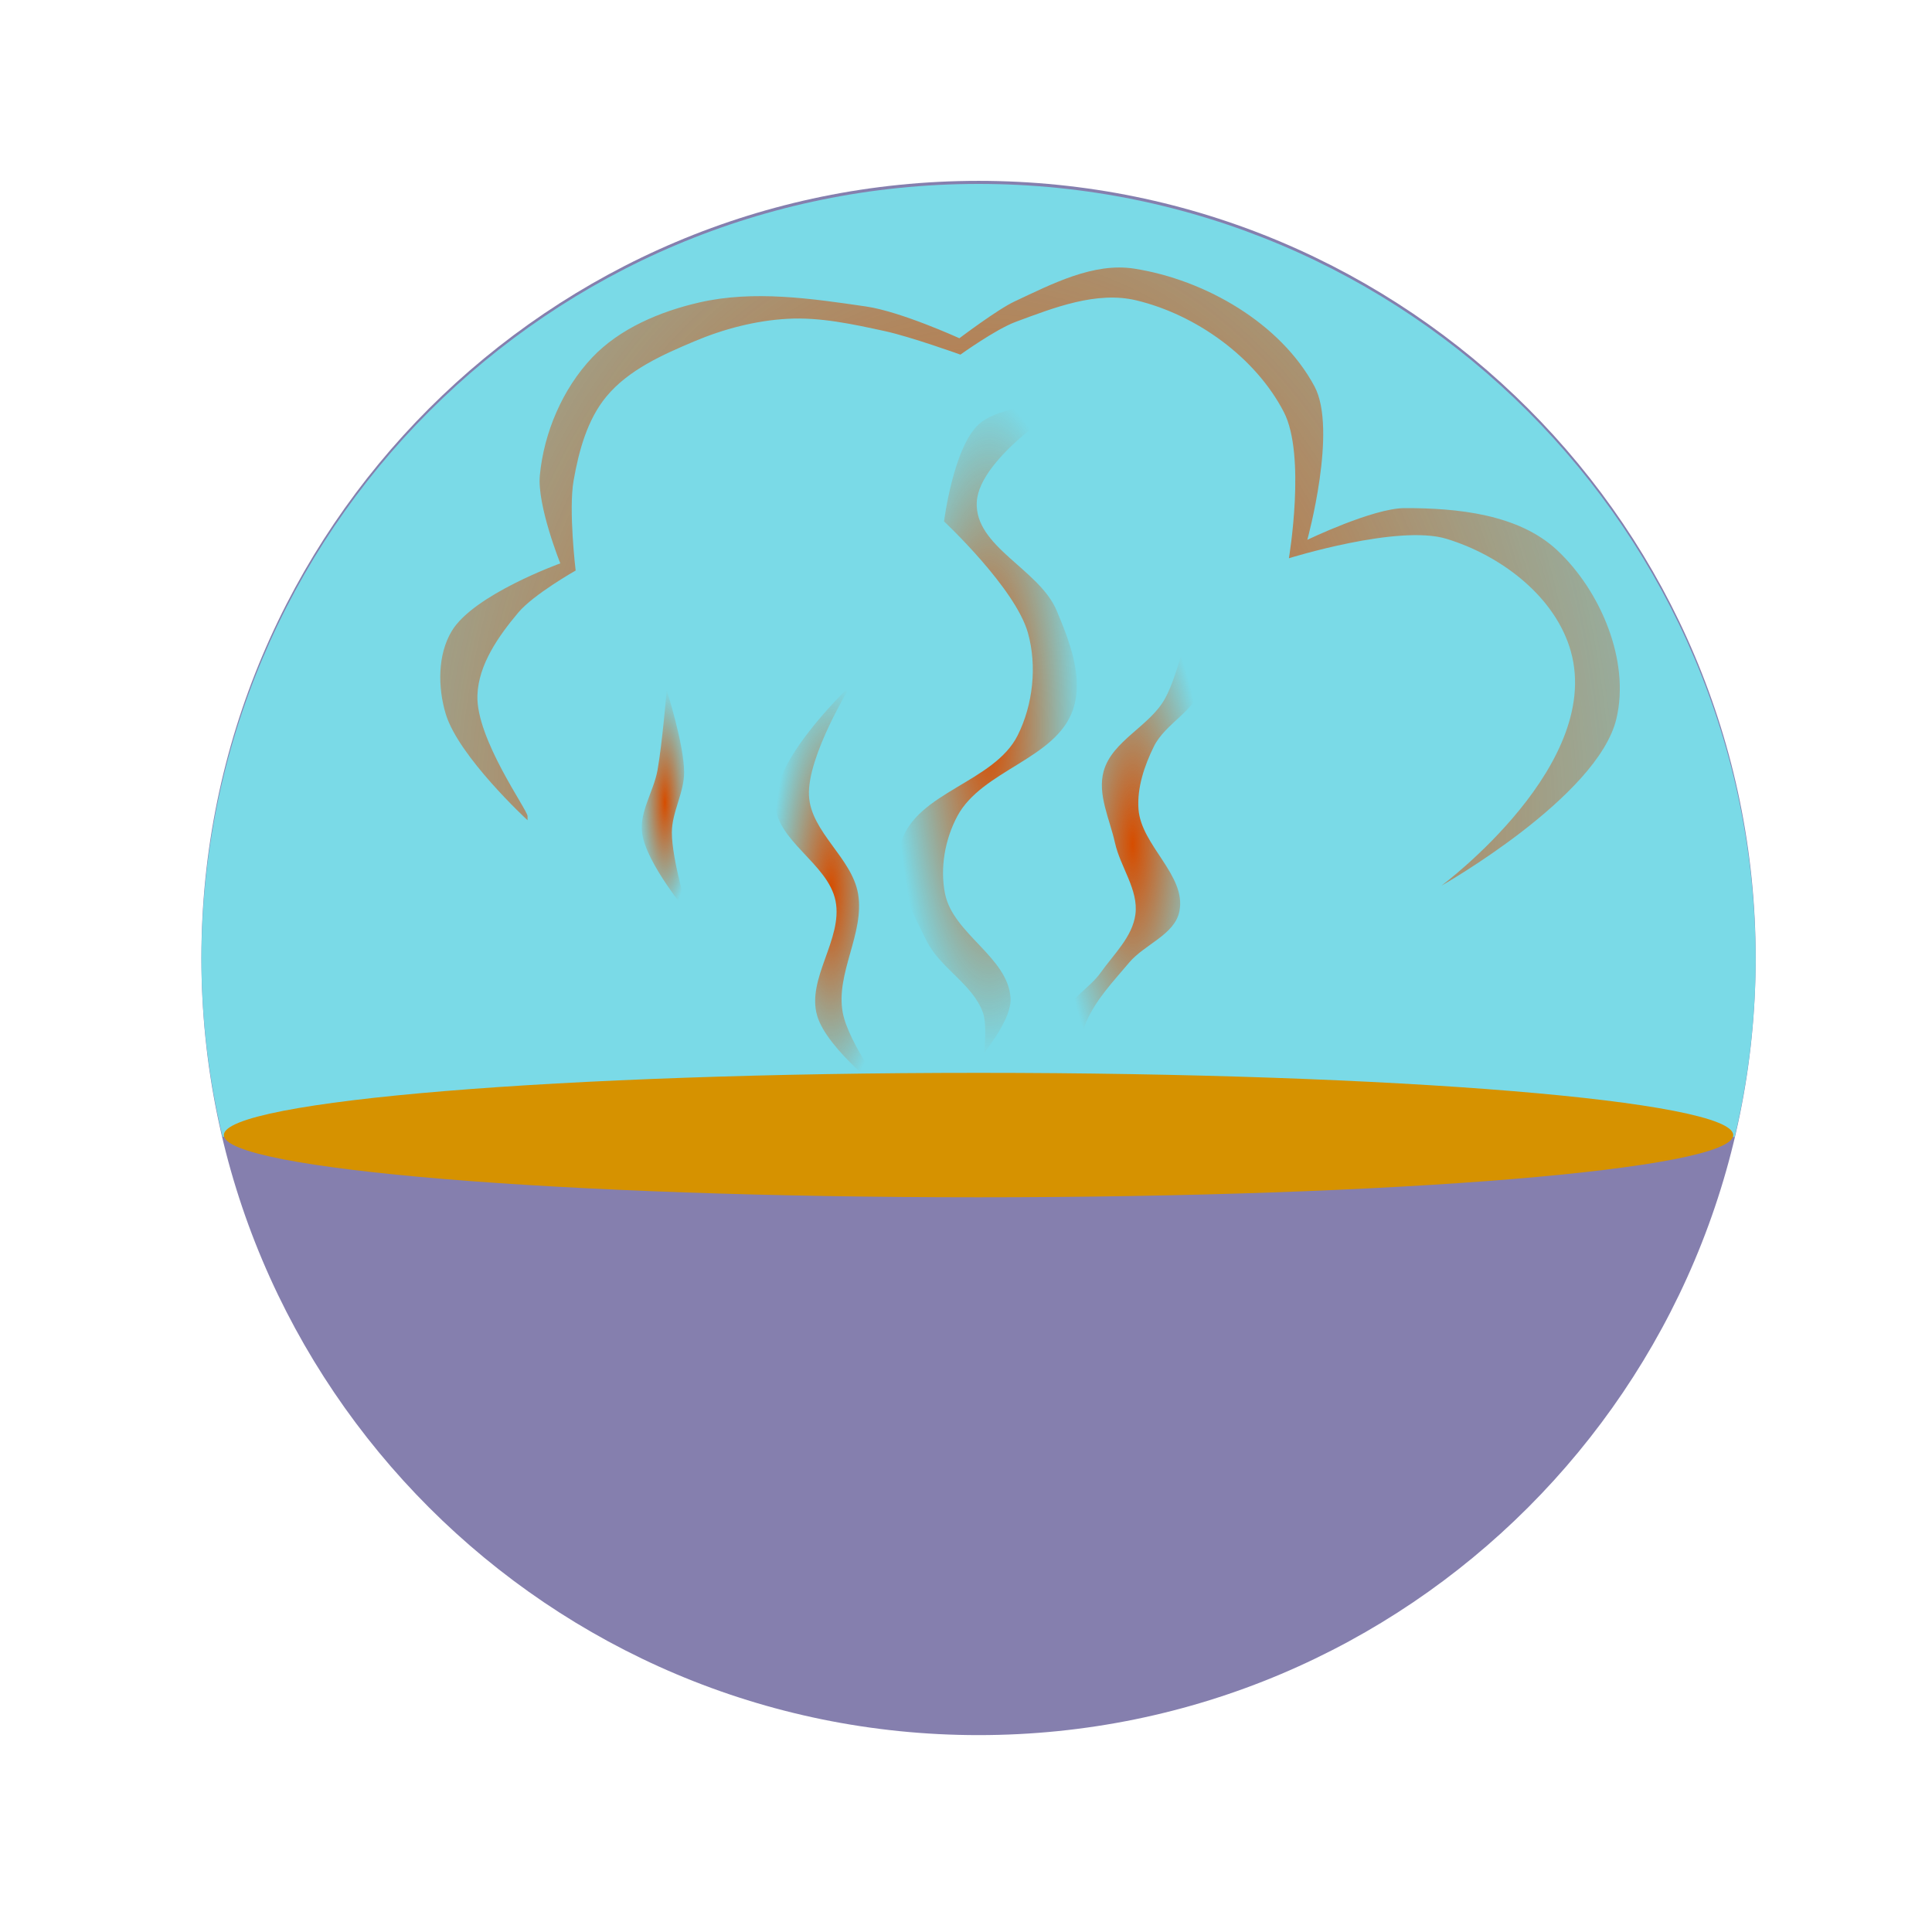
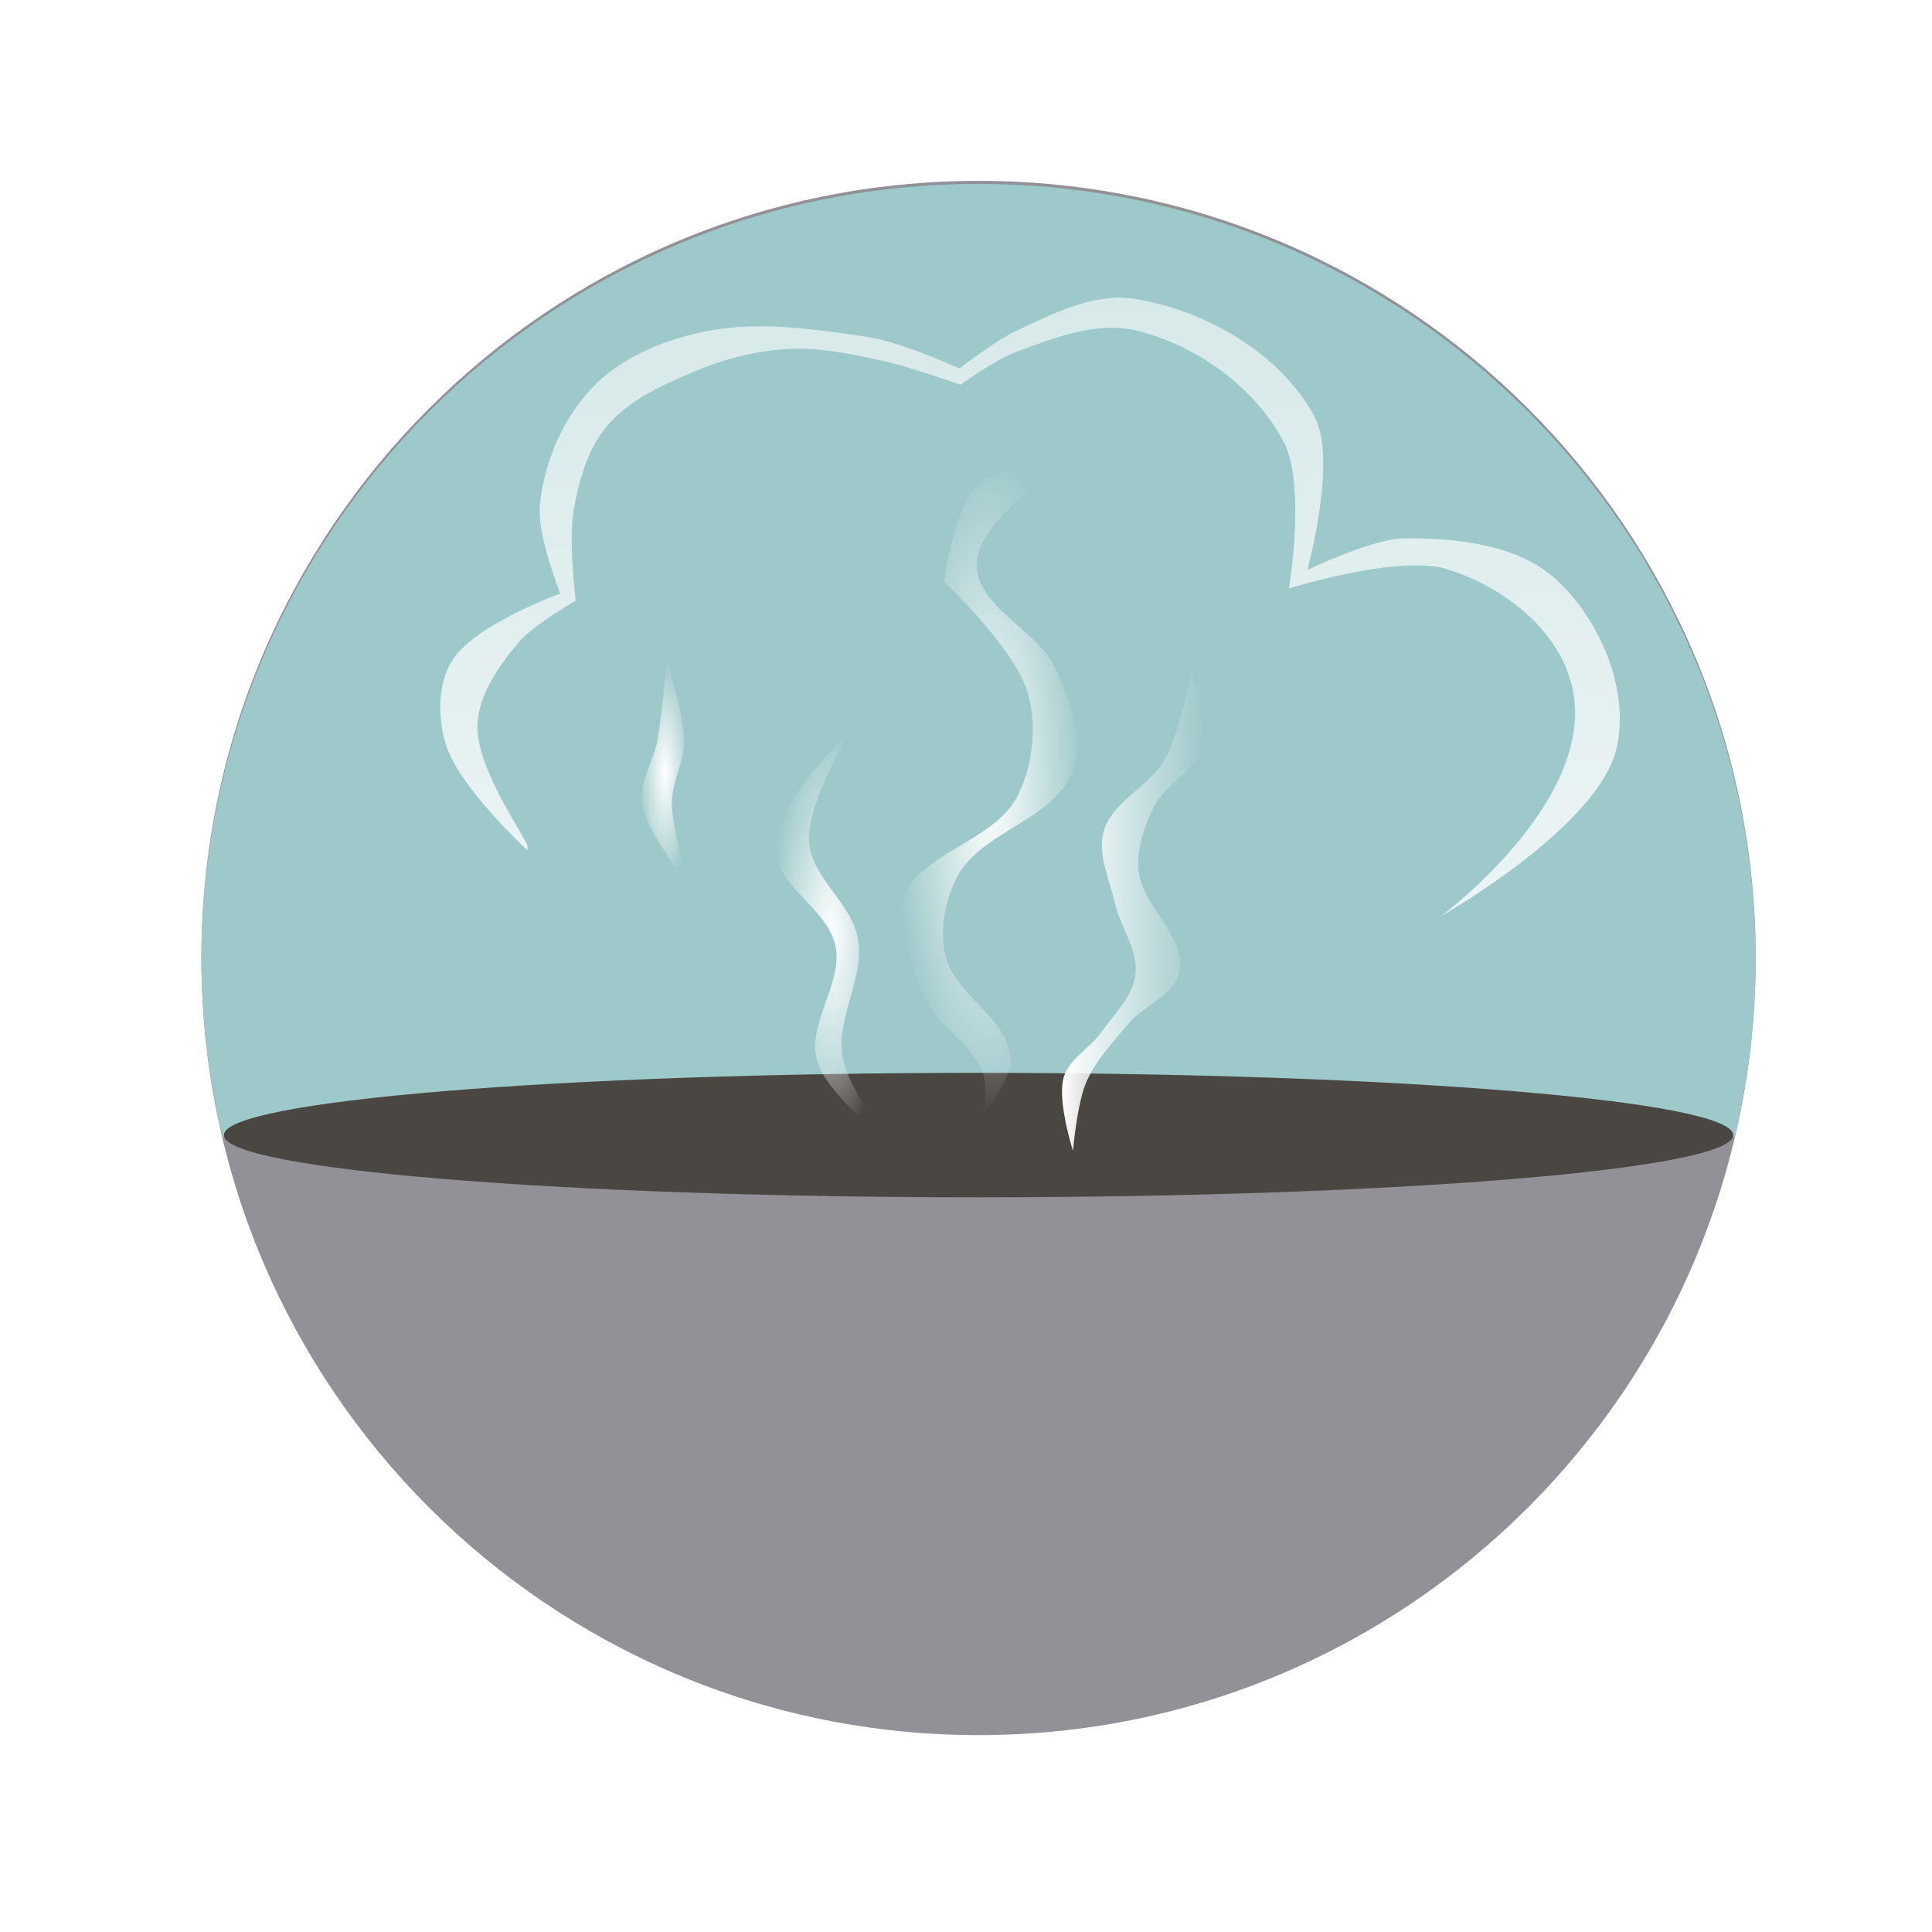
- <svg xmlns="http://www.w3.org/2000/svg" xmlns:xlink="http://www.w3.org/1999/xlink" id="svg2" version="1.1" width="240" height="240" viewBox="0 0 240 240">
+ <svg xmlns="http://www.w3.org/2000/svg" xmlns:xlink="http://www.w3.org/1999/xlink" id="svg2" version="1.1" width="256" height="256" viewBox="0 0 240 240">
  <defs id="defs6">
+     <linearGradient id="linearGradient872">
+       <stop id="stop868" offset="0" style="stop-color:#fffffe;stop-opacity:1" />
+       <stop id="stop870" offset="1" style="stop-color:#ffffff;stop-opacity:0" />
+     </linearGradient>
+     <linearGradient id="linearGradient866">
+       <stop id="stop862" offset="0" style="stop-color:#ffffff;stop-opacity:1" />
+       <stop id="stop864" offset="1" style="stop-color:#ffffff;stop-opacity:0" />
+     </linearGradient>
+     <linearGradient id="linearGradient860">
+       <stop id="stop856" offset="0" style="stop-color:#ffffff;stop-opacity:1" />
+       <stop id="stop858" offset="1" style="stop-color:#ffffff;stop-opacity:0" />
+     </linearGradient>
+     <linearGradient id="linearGradient852">
+       <stop id="stop848" offset="0" style="stop-color:#ffffff;stop-opacity:0.852" />
+       <stop id="stop850" offset="1" style="stop-color:#ffffff;stop-opacity:0.407" />
+     </linearGradient>
    <linearGradient id="linearGradient3260">
-       <stop style="stop-color:#d64d00;stop-opacity:1;" offset="0" id="stop3262" />
-       <stop style="stop-color:#d64d00;stop-opacity:0;" offset="1" id="stop3264" />
+       <stop style="stop-color:#ffffff;stop-opacity:1" offset="0" id="stop3262" />
+       <stop style="stop-color:#ffffff;stop-opacity:0" offset="1" id="stop3264" />
    </linearGradient>
-     <linearGradient id="linearGradient3242">
-       <stop style="stop-color:#d64d00;stop-opacity:1;" offset="0" id="stop3244" />
-       <stop style="stop-color:#d64d00;stop-opacity:0;" offset="1" id="stop3246" />
-     </linearGradient>
-     <radialGradient xlink:href="#linearGradient3242" id="radialGradient3250" cx="122.381" cy="148.824" fx="122.381" fy="148.824" r="73.265" gradientTransform="matrix(1.637004,-0.00333058,0.00440542,2.165282,-79.01238,-217.922)" gradientUnits="userSpaceOnUse" />
-     <radialGradient xlink:href="#linearGradient3260" id="radialGradient3266" cx="82.78" cy="76.483" fx="82.78" fy="76.483" r="3.376" gradientTransform="matrix(1,0,0,4.174629,-0.1850649,-219.6012)" gradientUnits="userSpaceOnUse" />
-     <radialGradient xlink:href="#linearGradient3260" id="radialGradient3268" cx="103.424" cy="87.411" fx="103.424" fy="87.411" r="7.441" gradientTransform="matrix(1,0,0,3.476469,-0.1850649,-193.2668)" gradientUnits="userSpaceOnUse" />
-     <radialGradient xlink:href="#linearGradient3260" id="radialGradient3270" cx="123.061" cy="67.037" fx="123.061" fy="67.037" r="11.756" gradientTransform="matrix(1,0,0,3.478359,-0.1850649,-142.9364)" gradientUnits="userSpaceOnUse" />
-     <radialGradient xlink:href="#linearGradient3260" id="radialGradient3272" cx="140.896" cy="81.683" fx="140.896" fy="81.683" r="9.292" gradientTransform="matrix(1,0,0,3.305706,-0.1850649,-165.1318)" gradientUnits="userSpaceOnUse" />
+     <radialGradient xlink:href="#linearGradient3260" id="radialGradient3266" cx="82.78" cy="76.483" fx="82.78" fy="76.483" r="3.376" gradientTransform="matrix(1,0,0,4.174629,-0.1850649,-223.3512)" gradientUnits="userSpaceOnUse" />
+     <radialGradient xlink:href="#linearGradient872" id="radialGradient3268" cx="103.424" cy="87.411" fx="103.424" fy="87.411" r="7.441" gradientTransform="matrix(1,0,0,3.476469,-0.1850649,-187.6418)" gradientUnits="userSpaceOnUse" />
+     <radialGradient xlink:href="#linearGradient866" id="radialGradient3270" cx="123.061" cy="67.037" fx="123.061" fy="67.037" r="11.756" gradientTransform="matrix(1,0,0,3.478359,-0.1850649,-135.4364)" gradientUnits="userSpaceOnUse" />
+     <linearGradient xlink:href="#linearGradient852" id="linearGradient846" gradientUnits="userSpaceOnUse" x1="122.23" y1="130.874" x2="119.229" y2="-39.918" gradientTransform="translate(0,3.75)" />
+     <linearGradient xlink:href="#linearGradient860" id="linearGradient854" x1="131.928" y1="105.768" x2="149.495" y2="105.768" gradientUnits="userSpaceOnUse" gradientTransform="translate(0,7.5)" />
  </defs>
-   <ellipse style="fill:#857fae;fill-opacity:1;stroke:none;stroke-width:1;stroke-miterlimit:4;stroke-dasharray:none;stroke-opacity:1" id="path3197" cx="121.557" cy="119.004" rx="96.538" ry="96.538" />
-   <path style="fill:#7adce8;fill-opacity:0.976;stroke:none;stroke-width:1;stroke-miterlimit:4;stroke-dasharray:none;stroke-opacity:1" d="m 121.558,22.848 a 96.538,96.538 0 0 0 -96.539,96.537 96.538,96.538 0 0 0 2.621,21.828 220.761,42.067 0 0 1 0.285,-0.023 93.752,7.73 0 0 1 93.633,-7.533 93.752,7.73 0 0 1 93.684,7.574 220.761,42.067 0 0 1 0.242,0.021 96.538,96.538 0 0 0 2.611,-21.867 96.538,96.538 0 0 0 -96.537,-96.537 z" id="path3197-6" />
-   <ellipse style="fill:#d69200;fill-opacity:1;stroke:none;stroke-width:1;stroke-miterlimit:4;stroke-dasharray:none;stroke-opacity:1" id="path3197-3" cx="121.557" cy="141.004" rx="93.752" ry="7.73" />
-   <path style="fill:url(#radialGradient3250);fill-opacity:1;fill-rule:evenodd;stroke:none;stroke-width:1px;stroke-linecap:butt;stroke-linejoin:miter;stroke-opacity:1" d="m 65.535,101.383 c 0,-0.763 -6.405,-9.589 -6.229,-15 0.125,-3.826 2.622,-7.366 5.085,-10.297 1.892,-2.252 7.119,-5.212 7.119,-5.212 0,0 -0.902,-7.513 -0.254,-11.186 0.648,-3.673 1.691,-7.55 4.068,-10.424 2.743,-3.316 6.967,-5.193 10.932,-6.864 3.655,-1.541 7.607,-2.575 11.568,-2.797 4.051,-0.226 8.111,0.666 12.076,1.525 3.209,0.696 9.407,2.924 9.407,2.924 0,0 4.371,-3.142 6.864,-4.068 4.761,-1.768 10.062,-3.856 15,-2.669 7.441,1.789 14.779,7.064 18.305,13.856 2.794,5.381 0.636,18.178 0.636,18.178 0,0 13.578,-4.243 19.576,-2.415 6.555,1.997 13.1,6.842 15.254,13.347 4.782,14.443 -15.89,29.746 -15.89,29.746 0,0 19.4,-10.987 21.737,-20.72 1.73,-7.206 -1.954,-15.92 -7.373,-20.975 -4.788,-4.467 -12.392,-5.229 -18.941,-5.212 -3.917,0.01 -12.076,3.941 -12.076,3.941 0,0 3.775,-13.691 0.89,-19.068 -4.213,-7.85 -13.572,-13.235 -22.373,-14.619 -5.077,-0.798 -10.217,1.891 -14.873,4.068 -2.151,1.006 -6.864,4.576 -6.864,4.576 0,0 -7.266,-3.311 -11.568,-3.941 -6.836,-1.001 -13.986,-2.051 -20.72,-0.508 -4.877,1.117 -9.913,3.226 -13.347,6.864 -3.659,3.876 -5.98,9.312 -6.483,14.619 -0.353,3.725 2.542,10.932 2.542,10.932 0,0 -10.737,3.862 -13.475,8.39 -1.781,2.945 -1.75,7 -0.763,10.297 1.594,5.326 10.169,13.22 10.169,13.22 z" id="path3232" />
-   <path style="fill:url(#radialGradient3266);fill-opacity:1;fill-rule:evenodd;stroke:none;stroke-width:1px;stroke-linecap:butt;stroke-linejoin:miter;stroke-opacity:1" d="m 85.493,113.459 c 0,0 -5.177,-6.138 -5.72,-9.915 -0.385,-2.675 1.433,-5.22 1.907,-7.881 0.583,-3.276 1.144,-9.915 1.144,-9.915 0,0 2.146,6.704 2.161,10.169 0.011,2.551 -1.524,4.949 -1.525,7.5 -0.001,3.415 2.034,10.042 2.034,10.042 z" id="path3252" />
-   <path style="fill:url(#radialGradient3268);fill-opacity:1;fill-rule:evenodd;stroke:none;stroke-width:1px;stroke-linecap:butt;stroke-linejoin:miter;stroke-opacity:1" d="m 110.281,136.086 c 0,0 -7.541,-5.677 -8.771,-9.915 -1.34,-4.616 3.213,-9.52 2.288,-14.237 -0.925,-4.721 -7.57,-7.52 -7.5,-12.331 0.084,-5.758 9.407,-14.492 9.407,-14.492 0,0 -5.459,8.84 -5.212,13.729 0.229,4.542 5.343,7.719 6.102,12.203 0.826,4.887 -2.816,9.874 -1.907,14.746 0.717,3.84 5.593,10.297 5.593,10.297 z" id="path3254" />
-   <path style="fill:url(#radialGradient3270);fill-opacity:1;fill-rule:evenodd;stroke:none;stroke-width:1px;stroke-linecap:butt;stroke-linejoin:miter;stroke-opacity:1" d="m 122.23,130.874 c 0.381,-0.636 3.447,-4.329 3.305,-6.864 -0.285,-5.094 -7.113,-7.967 -8.136,-12.966 -0.654,-3.194 -0.014,-6.787 1.525,-9.661 3.072,-5.736 12.245,-7.068 14.364,-13.22 1.357,-3.939 -0.416,-8.492 -2.034,-12.331 -2.166,-5.139 -10.218,-7.906 -9.915,-13.475 0.306,-5.63 11.441,-12.458 11.441,-12.458 0,0 -8.338,0.216 -11.186,2.797 -3.169,2.87 -4.322,12.076 -4.322,12.076 0,0 8.867,8.29 10.424,13.856 1.147,4.101 0.631,8.902 -1.271,12.712 -2.934,5.876 -12.64,7.047 -14.492,13.347 -1.185,4.033 1.31,8.438 3.178,12.203 1.676,3.379 5.714,5.349 6.992,8.898 0.574,1.595 0.127,5.085 0.127,5.085 z" id="path3256" />
-   <path style="fill:url(#radialGradient3272);fill-opacity:1;fill-rule:evenodd;stroke:none;stroke-width:1px;stroke-linecap:butt;stroke-linejoin:miter;stroke-opacity:1" d="m 133.29,135.451 c 0,0 0.502,-5.864 1.653,-8.517 1.207,-2.784 3.382,-5.054 5.339,-7.373 1.913,-2.267 5.647,-3.447 6.229,-6.356 0.895,-4.475 -4.767,-8.159 -5.085,-12.712 -0.185,-2.655 0.733,-5.366 1.907,-7.754 1.41,-2.868 5.13,-4.417 5.975,-7.5 0.814,-2.971 -1.271,-9.153 -1.271,-9.153 0,0 -1.516,7.41 -3.305,10.678 -1.891,3.455 -6.566,5.232 -7.627,9.025 -0.809,2.891 0.752,5.966 1.398,8.898 0.664,3.012 2.942,5.839 2.542,8.898 -0.364,2.789 -2.694,4.953 -4.322,7.246 -1.376,1.938 -3.905,3.187 -4.576,5.466 -0.868,2.949 1.144,9.153 1.144,9.153 z" id="path3258" />
+   <ellipse style="fill:#929197;fill-opacity:1;stroke:none;stroke-width:1;stroke-miterlimit:4;stroke-dasharray:none;stroke-opacity:1" id="path3197" cx="121.557" cy="119.004" rx="96.538" ry="96.538" />
+   <path style="fill:#9ec9ca;fill-opacity:1;stroke:none;stroke-width:1;stroke-miterlimit:4;stroke-dasharray:none;stroke-opacity:1" d="m 121.558,22.848 a 96.538,96.538 0 0 0 -96.539,96.537 96.538,96.538 0 0 0 2.621,21.828 220.761,42.067 0 0 1 0.285,-0.023 93.752,7.73 0 0 1 93.633,-7.533 93.752,7.73 0 0 1 93.684,7.574 220.761,42.067 0 0 1 0.242,0.021 96.538,96.538 0 0 0 2.611,-21.867 96.538,96.538 0 0 0 -96.537,-96.537 z" id="path3197-6" />
+   <ellipse style="fill:#4a4641;fill-opacity:1;stroke:none;stroke-width:1;stroke-miterlimit:4;stroke-dasharray:none;stroke-opacity:1" id="path3197-3" cx="121.557" cy="141.004" rx="93.752" ry="7.73" />
+   <path style="fill:url(#linearGradient846);fill-opacity:1;fill-rule:evenodd;stroke:none;stroke-width:1px;stroke-linecap:butt;stroke-linejoin:miter;stroke-opacity:1" d="m 65.535,105.133 c 0,-0.763 -6.405,-9.589 -6.229,-15 0.125,-3.826 2.622,-7.366 5.085,-10.297 1.892,-2.252 7.119,-5.212 7.119,-5.212 0,0 -0.902,-7.513 -0.254,-11.186 0.648,-3.673 1.691,-7.55 4.068,-10.424 2.743,-3.316 6.967,-5.193 10.932,-6.864 3.655,-1.541 7.607,-2.575 11.568,-2.797 4.051,-0.226 8.111,0.666 12.076,1.525 3.209,0.696 9.407,2.924 9.407,2.924 0,0 4.371,-3.142 6.864,-4.068 4.761,-1.768 10.062,-3.856 15,-2.669 7.441,1.789 14.779,7.064 18.305,13.856 2.794,5.381 0.636,18.178 0.636,18.178 0,0 13.578,-4.243 19.576,-2.415 6.555,1.997 13.1,6.842 15.254,13.347 4.782,14.443 -15.89,29.746 -15.89,29.746 0,0 19.4,-10.987 21.737,-20.72 1.73,-7.206 -1.954,-15.92 -7.373,-20.975 -4.788,-4.467 -12.392,-5.229 -18.941,-5.212 -3.917,0.01 -12.076,3.941 -12.076,3.941 0,0 3.775,-13.691 0.89,-19.068 -4.213,-7.85 -13.572,-13.235 -22.373,-14.619 -5.077,-0.798 -10.217,1.891 -14.873,4.068 -2.151,1.006 -6.864,4.576 -6.864,4.576 0,0 -7.266,-3.311 -11.568,-3.941 -6.836,-1.001 -13.986,-2.051 -20.72,-0.508 -4.877,1.117 -9.913,3.226 -13.347,6.864 -3.659,3.876 -5.98,9.312 -6.483,14.619 -0.353,3.725 2.542,10.932 2.542,10.932 0,0 -10.737,3.862 -13.475,8.39 -1.781,2.945 -1.75,7 -0.763,10.297 1.594,5.326 10.169,13.22 10.169,13.22 z" id="path3232" />
+   <path style="fill:url(#radialGradient3266);fill-opacity:1;fill-rule:evenodd;stroke:none;stroke-width:1px;stroke-linecap:butt;stroke-linejoin:miter;stroke-opacity:1" d="m 85.493,109.709 c 0,0 -5.177,-6.138 -5.72,-9.915 -0.385,-2.675 1.433,-5.22 1.907,-7.881 0.583,-3.276 1.144,-9.915 1.144,-9.915 0,0 2.146,6.704 2.161,10.169 0.011,2.551 -1.524,4.949 -1.525,7.5 -0.001,3.415 2.034,10.042 2.034,10.042 z" id="path3252" />
+   <path style="fill:url(#radialGradient3268);fill-opacity:1;fill-rule:evenodd;stroke:none;stroke-width:1px;stroke-linecap:butt;stroke-linejoin:miter;stroke-opacity:1" d="m 110.281,141.711 c 0,0 -7.541,-5.677 -8.771,-9.915 -1.34,-4.616 3.213,-9.52 2.288,-14.237 -0.925,-4.721 -7.57,-7.52 -7.5,-12.331 0.084,-5.758 9.407,-14.492 9.407,-14.492 0,0 -5.459,8.84 -5.212,13.729 0.229,4.542 5.343,7.719 6.102,12.203 0.826,4.887 -2.816,9.874 -1.907,14.746 0.717,3.84 5.593,10.297 5.593,10.297 z" id="path3254" />
+   <path style="fill:url(#radialGradient3270);fill-opacity:1;fill-rule:evenodd;stroke:none;stroke-width:1px;stroke-linecap:butt;stroke-linejoin:miter;stroke-opacity:1" d="m 122.23,138.374 c 0.381,-0.636 3.447,-4.329 3.305,-6.864 -0.285,-5.094 -7.113,-7.967 -8.136,-12.966 -0.654,-3.194 -0.014,-6.787 1.525,-9.661 3.072,-5.736 12.245,-7.068 14.364,-13.22 1.357,-3.939 -0.416,-8.492 -2.034,-12.331 -2.166,-5.139 -10.218,-7.906 -9.915,-13.475 0.306,-5.63 11.441,-12.458 11.441,-12.458 0,0 -8.338,0.216 -11.186,2.797 -3.169,2.87 -4.322,12.076 -4.322,12.076 0,0 8.867,8.29 10.424,13.856 1.147,4.101 0.631,8.902 -1.271,12.712 -2.934,5.876 -12.64,7.047 -14.492,13.347 -1.185,4.033 1.31,8.438 3.178,12.203 1.676,3.379 5.714,5.349 6.992,8.898 0.574,1.595 0.127,5.085 0.127,5.085 z" id="path3256" />
+   <path style="fill:url(#linearGradient854);fill-opacity:1;fill-rule:evenodd;stroke:none;stroke-width:1px;stroke-linecap:butt;stroke-linejoin:miter;stroke-opacity:1" d="m 133.29,142.951 c 0,0 0.502,-5.864 1.653,-8.517 1.207,-2.784 3.382,-5.054 5.339,-7.373 1.913,-2.267 5.647,-3.447 6.229,-6.356 0.895,-4.475 -4.767,-8.159 -5.085,-12.712 -0.185,-2.655 0.733,-5.366 1.907,-7.754 1.41,-2.868 5.13,-4.417 5.975,-7.5 0.814,-2.971 -1.271,-9.153 -1.271,-9.153 0,0 -1.516,7.41 -3.305,10.678 -1.891,3.455 -6.566,5.232 -7.627,9.025 -0.809,2.891 0.752,5.966 1.398,8.898 0.664,3.012 2.942,5.839 2.542,8.898 -0.364,2.789 -2.694,4.953 -4.322,7.246 -1.376,1.938 -3.905,3.187 -4.576,5.466 -0.868,2.949 1.144,9.153 1.144,9.153 z" id="path3258" />
</svg>
